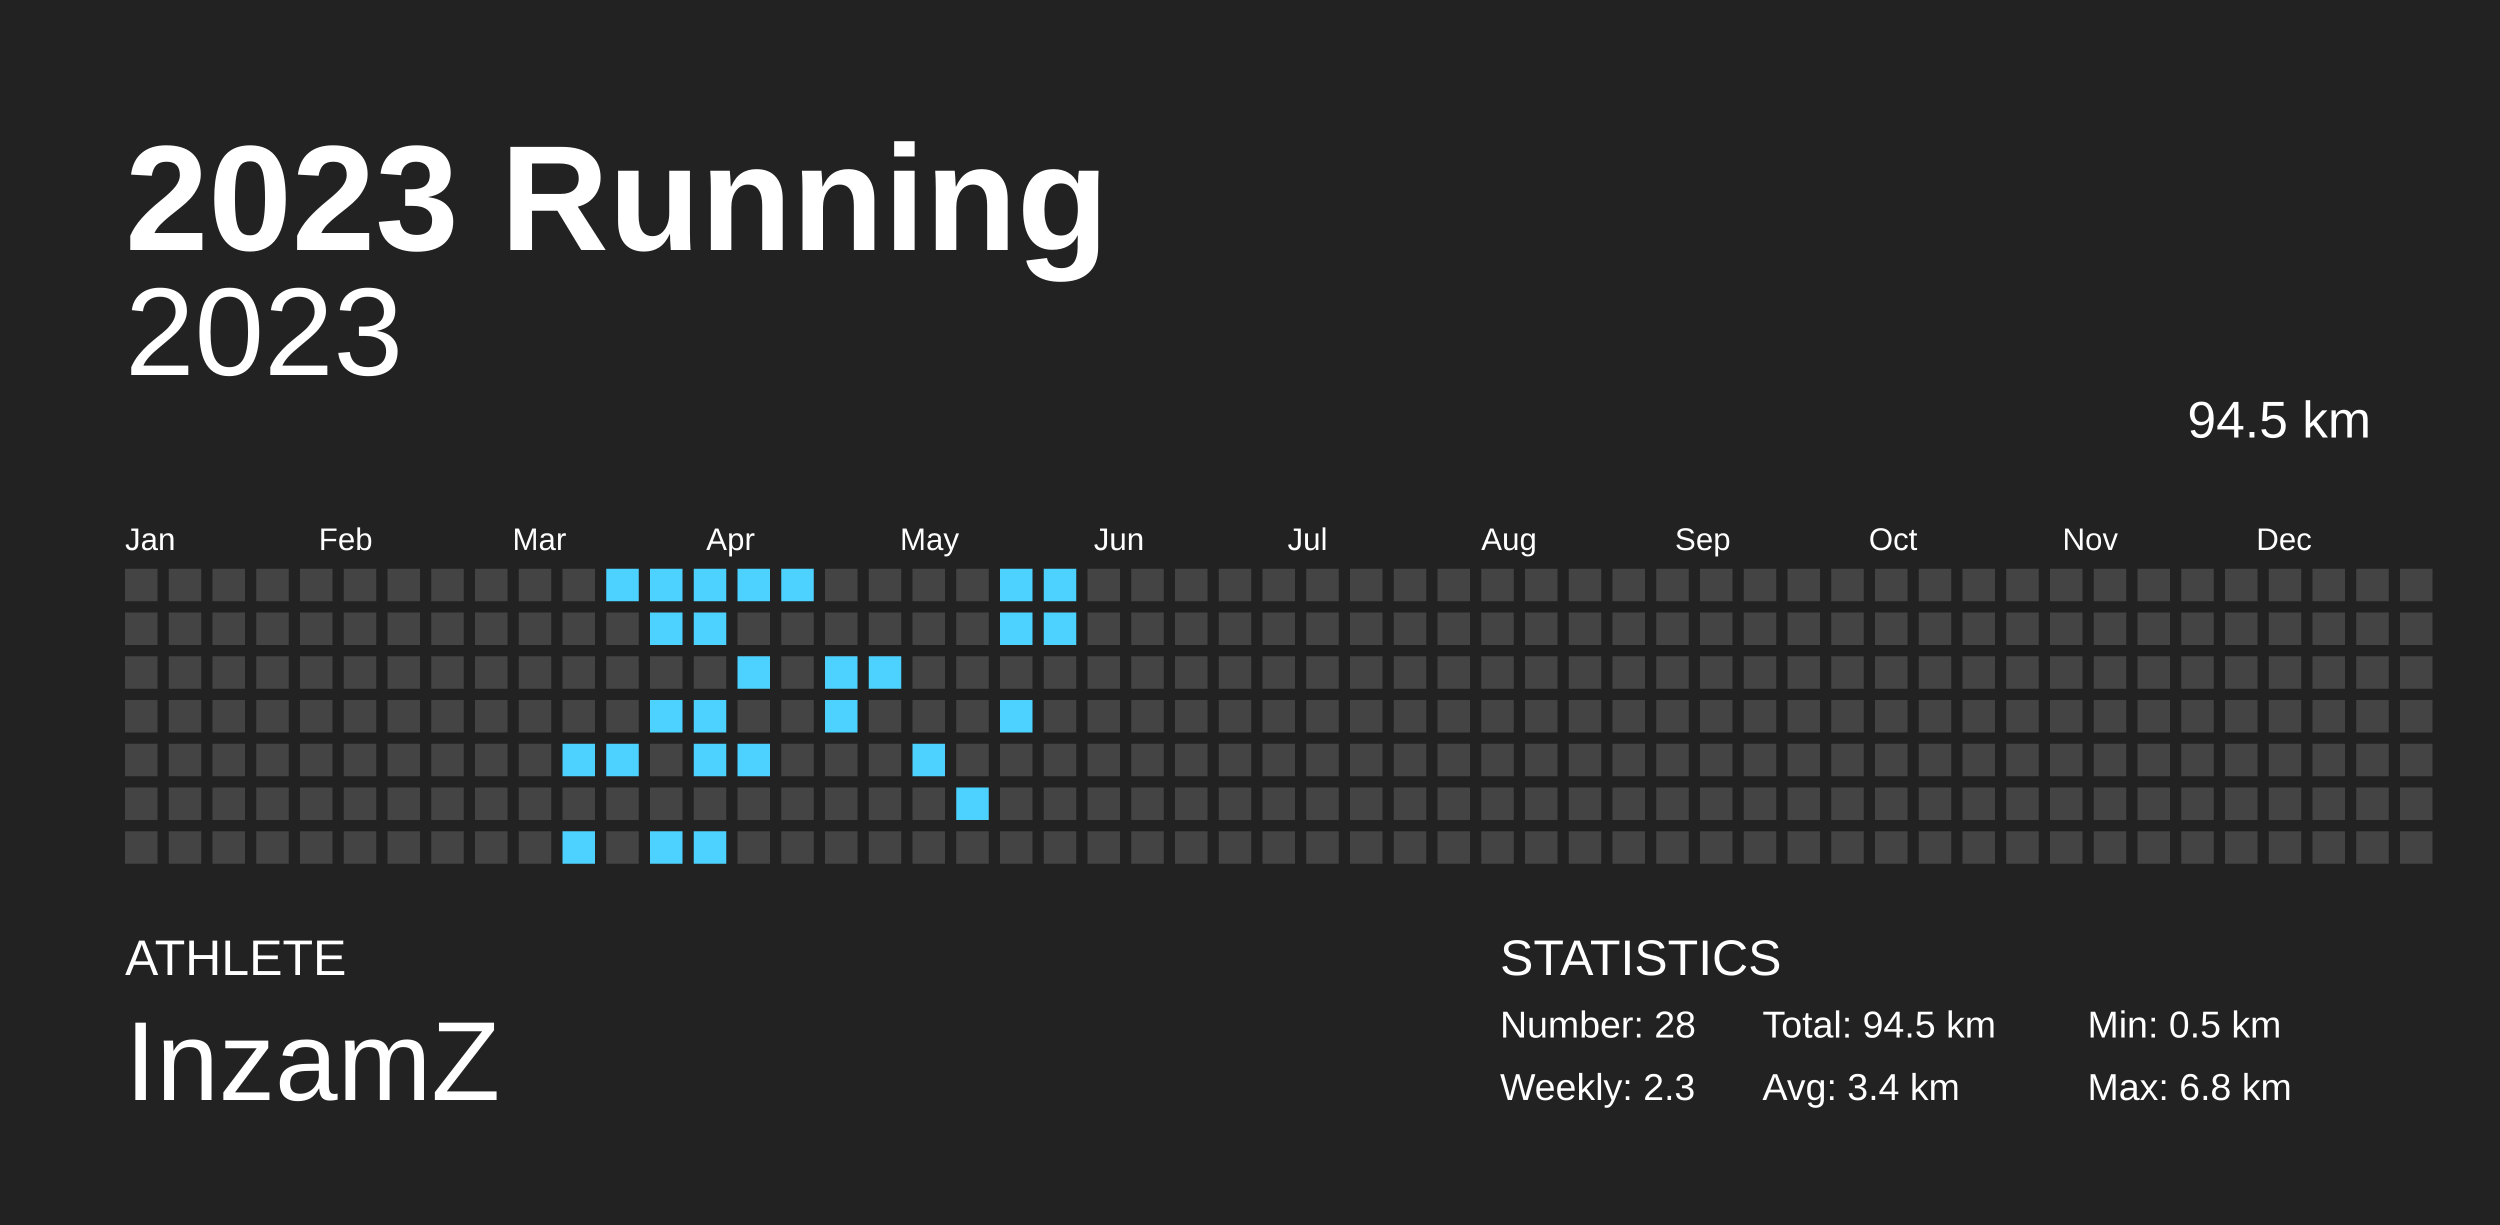
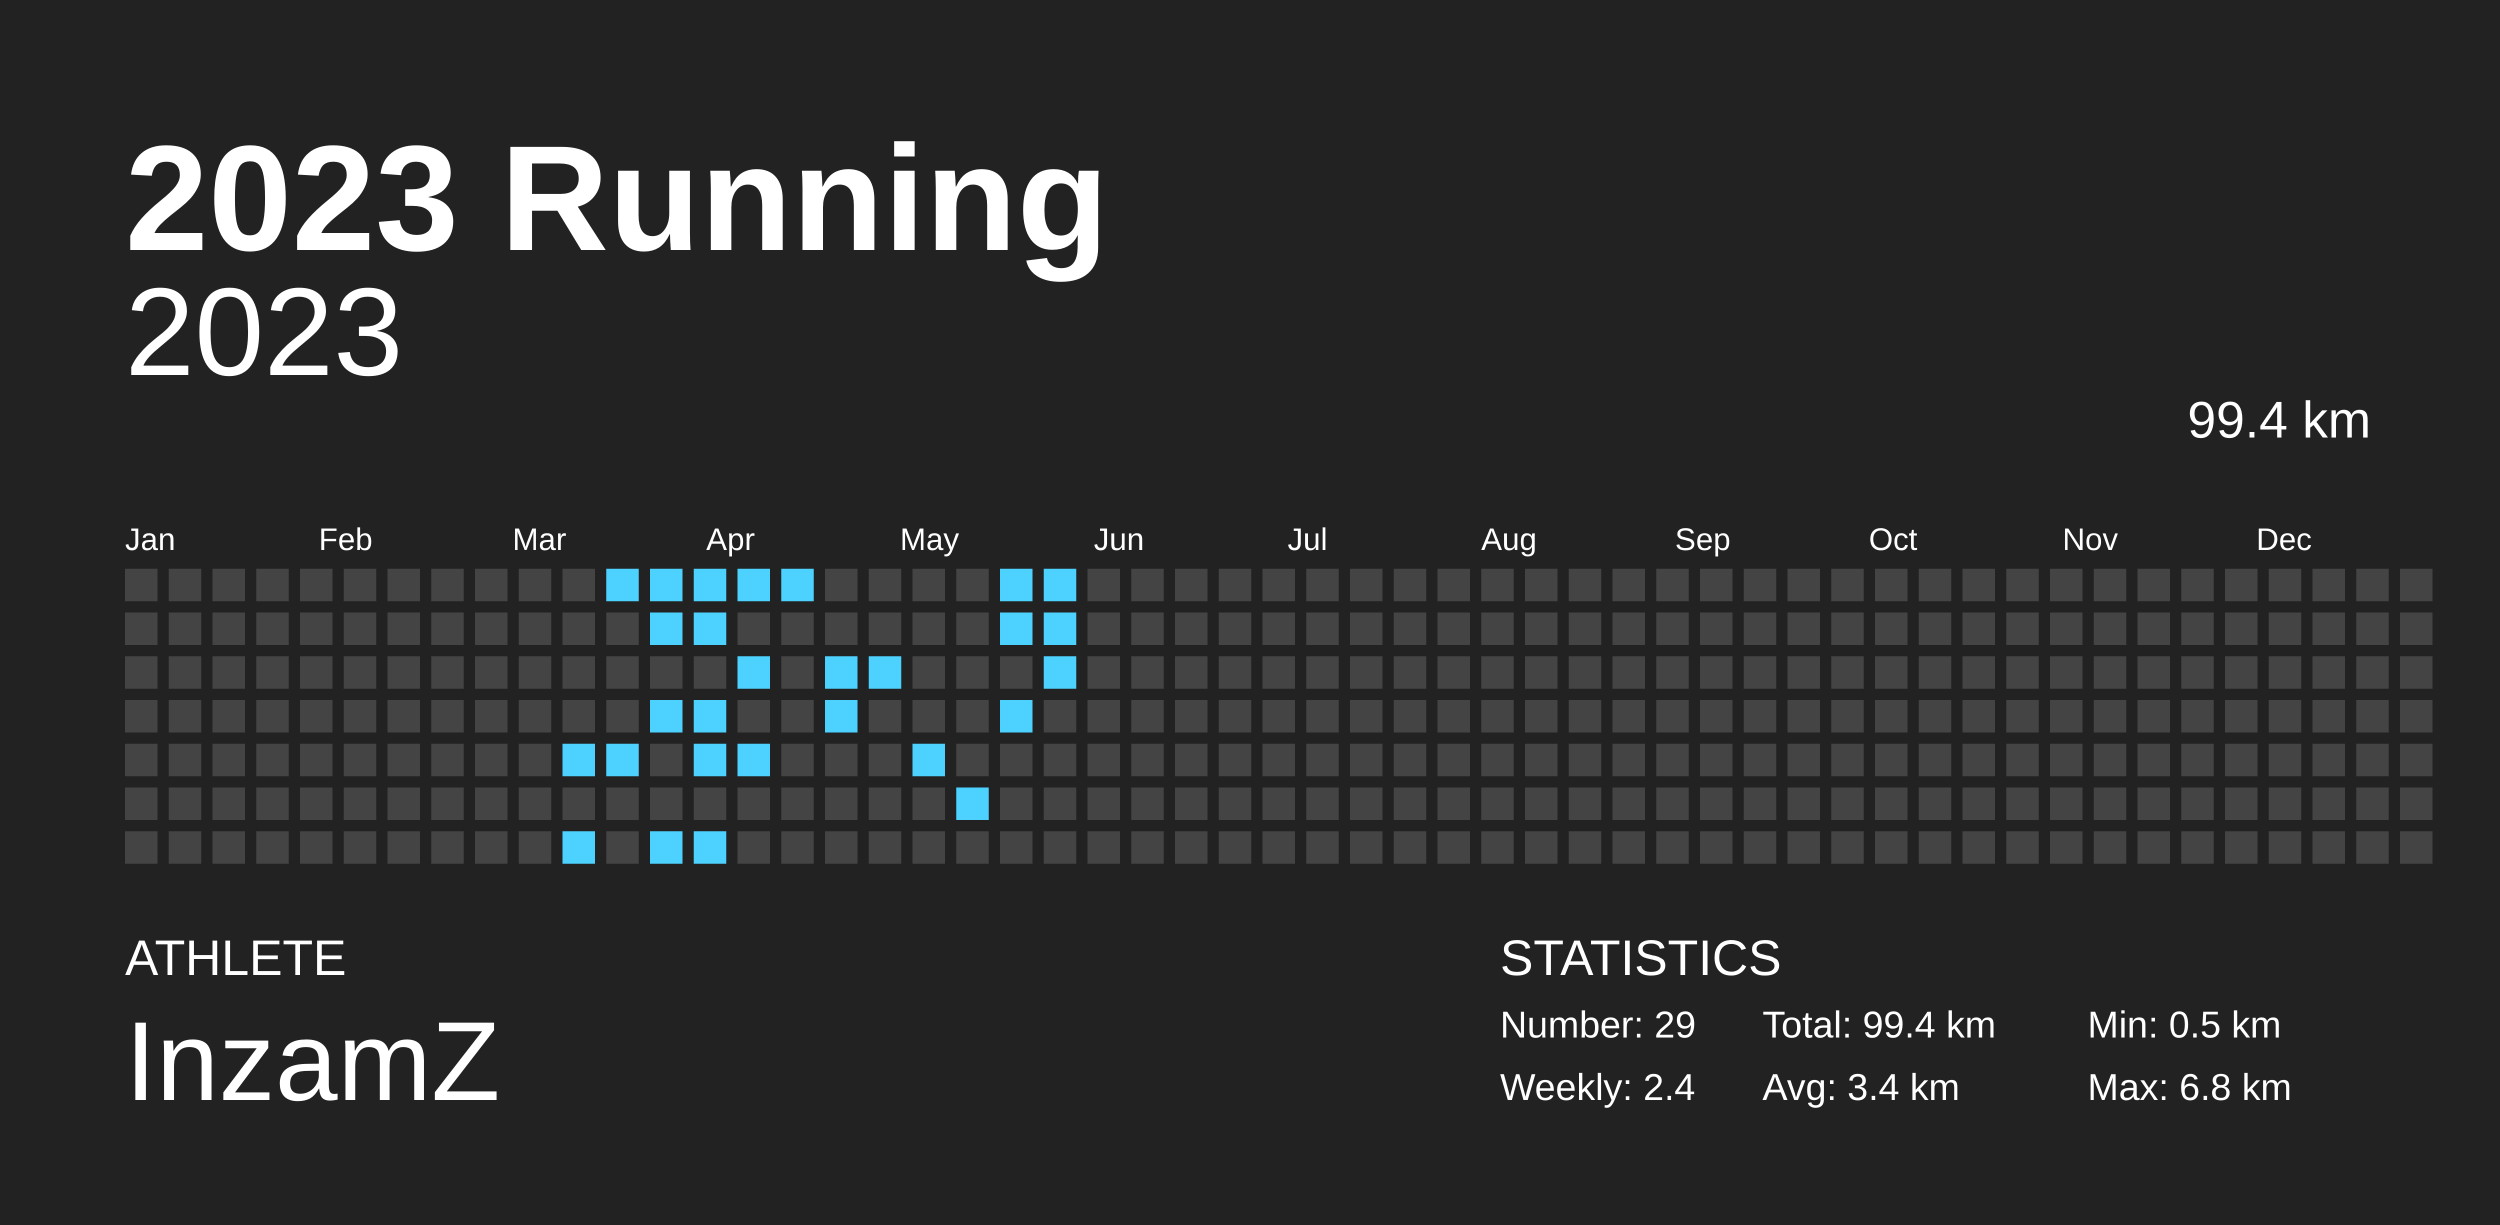
<svg xmlns="http://www.w3.org/2000/svg" baseProfile="full" height="98mm" version="1.1" viewBox="0,0,200,98" width="200mm">
  <defs />
  <rect fill="#222222" height="98" width="200" x="0" y="0" />
  <text fill="#FFFFFF" style="font-size:12px; font-family:Arial; font-weight:bold;" x="10" y="20">2023 Running</text>
  <text fill="#FFFFFF" style="font-size:4px; font-family:Arial" x="10" y="78">ATHLETE</text>
  <text fill="#FFFFFF" style="font-size:9px; font-family:Arial" x="10" y="88">InzamZ</text>
  <text fill="#FFFFFF" style="font-size:4px; font-family:Arial" x="120" y="78">STATISTICS</text>
-   <text fill="#FFFFFF" style="font-size:3px; font-family:Arial" x="120" y="83">Number: 28</text>
-   <text fill="#FFFFFF" style="font-size:3px; font-family:Arial" x="120" y="88">Weekly: 2.3</text>
-   <text fill="#FFFFFF" style="font-size:3px; font-family:Arial" x="141" y="83">Total: 94.5 km</text>
+   <text fill="#FFFFFF" style="font-size:3px; font-family:Arial" x="120" y="83">Number: 29</text>
+   <text fill="#FFFFFF" style="font-size:3px; font-family:Arial" x="120" y="88">Weekly: 2.4</text>
+   <text fill="#FFFFFF" style="font-size:3px; font-family:Arial" x="141" y="83">Total: 99.4 km</text>
  <text fill="#FFFFFF" style="font-size:3px; font-family:Arial" x="141" y="88">Avg: 3.4 km</text>
  <text fill="#FFFFFF" style="font-size:3px; font-family:Arial" x="167" y="83">Min: 0.5 km</text>
  <text fill="#FFFFFF" style="font-size:3px; font-family:Arial" x="167" y="88">Max: 6.8 km</text>
  <text alignment-baseline="hanging" fill="#FFFFFF" style="font-size:10.0px; font-family:Arial;" x="10" y="30">2023</text>
-   <text alignment-baseline="hanging" fill="#FFFFFF" style="font-size:4.125px; font-family:Arial;" x="175" y="35">94.5 km</text>
+   <text alignment-baseline="hanging" fill="#FFFFFF" style="font-size:4.125px; font-family:Arial;" x="175" y="35">99.4 km</text>
  <text fill="#FFFFFF" style="font-size:2.5px; font-family:Arial" x="10.0" y="44">Jan</text>
  <text fill="#FFFFFF" style="font-size:2.5px; font-family:Arial" x="25.5" y="44">Feb</text>
  <text fill="#FFFFFF" style="font-size:2.5px; font-family:Arial" x="41.0" y="44">Mar</text>
  <text fill="#FFFFFF" style="font-size:2.5px; font-family:Arial" x="56.5" y="44">Apr</text>
  <text fill="#FFFFFF" style="font-size:2.5px; font-family:Arial" x="72.0" y="44">May</text>
  <text fill="#FFFFFF" style="font-size:2.5px; font-family:Arial" x="87.5" y="44">Jun</text>
  <text fill="#FFFFFF" style="font-size:2.5px; font-family:Arial" x="103.0" y="44">Jul</text>
  <text fill="#FFFFFF" style="font-size:2.5px; font-family:Arial" x="118.5" y="44">Aug</text>
  <text fill="#FFFFFF" style="font-size:2.5px; font-family:Arial" x="134.0" y="44">Sep</text>
  <text fill="#FFFFFF" style="font-size:2.5px; font-family:Arial" x="149.5" y="44">Oct</text>
  <text fill="#FFFFFF" style="font-size:2.5px; font-family:Arial" x="165.0" y="44">Nov</text>
  <text fill="#FFFFFF" style="font-size:2.5px; font-family:Arial" x="180.5" y="44">Dec</text>
  <rect fill="#444444" height="2.6" width="2.6" x="10.0" y="45.5" />
  <rect fill="#444444" height="2.6" width="2.6" x="10.0" y="49.0" />
  <rect fill="#444444" height="2.6" width="2.6" x="10.0" y="52.5" />
  <rect fill="#444444" height="2.6" width="2.6" x="10.0" y="56.0" />
  <rect fill="#444444" height="2.6" width="2.6" x="10.0" y="59.5" />
  <rect fill="#444444" height="2.6" width="2.6" x="10.0" y="63.0" />
  <rect fill="#444444" height="2.6" width="2.6" x="10.0" y="66.5" />
  <rect fill="#444444" height="2.6" width="2.6" x="13.5" y="45.5" />
  <rect fill="#444444" height="2.6" width="2.6" x="13.5" y="49.0" />
  <rect fill="#444444" height="2.6" width="2.6" x="13.5" y="52.5" />
  <rect fill="#444444" height="2.6" width="2.6" x="13.5" y="56.0" />
  <rect fill="#444444" height="2.6" width="2.6" x="13.5" y="59.5" />
  <rect fill="#444444" height="2.6" width="2.6" x="13.5" y="63.0" />
  <rect fill="#444444" height="2.6" width="2.6" x="13.5" y="66.5" />
  <rect fill="#444444" height="2.6" width="2.6" x="17.0" y="45.5" />
  <rect fill="#444444" height="2.6" width="2.6" x="17.0" y="49.0" />
  <rect fill="#444444" height="2.6" width="2.6" x="17.0" y="52.5" />
  <rect fill="#444444" height="2.6" width="2.6" x="17.0" y="56.0" />
  <rect fill="#444444" height="2.6" width="2.6" x="17.0" y="59.5" />
  <rect fill="#444444" height="2.6" width="2.6" x="17.0" y="63.0" />
  <rect fill="#444444" height="2.6" width="2.6" x="17.0" y="66.5" />
  <rect fill="#444444" height="2.6" width="2.6" x="20.5" y="45.5" />
  <rect fill="#444444" height="2.6" width="2.6" x="20.5" y="49.0" />
  <rect fill="#444444" height="2.6" width="2.6" x="20.5" y="52.5" />
  <rect fill="#444444" height="2.6" width="2.6" x="20.5" y="56.0" />
  <rect fill="#444444" height="2.6" width="2.6" x="20.5" y="59.5" />
  <rect fill="#444444" height="2.6" width="2.6" x="20.5" y="63.0" />
  <rect fill="#444444" height="2.6" width="2.6" x="20.5" y="66.5" />
  <rect fill="#444444" height="2.6" width="2.6" x="24.0" y="45.5" />
  <rect fill="#444444" height="2.6" width="2.6" x="24.0" y="49.0" />
  <rect fill="#444444" height="2.6" width="2.6" x="24.0" y="52.5" />
  <rect fill="#444444" height="2.6" width="2.6" x="24.0" y="56.0" />
  <rect fill="#444444" height="2.6" width="2.6" x="24.0" y="59.5" />
  <rect fill="#444444" height="2.6" width="2.6" x="24.0" y="63.0" />
  <rect fill="#444444" height="2.6" width="2.6" x="24.0" y="66.5" />
  <rect fill="#444444" height="2.6" width="2.6" x="27.5" y="45.5" />
  <rect fill="#444444" height="2.6" width="2.6" x="27.5" y="49.0" />
  <rect fill="#444444" height="2.6" width="2.6" x="27.5" y="52.5" />
  <rect fill="#444444" height="2.6" width="2.6" x="27.5" y="56.0" />
  <rect fill="#444444" height="2.6" width="2.6" x="27.5" y="59.5" />
  <rect fill="#444444" height="2.6" width="2.6" x="27.5" y="63.0" />
  <rect fill="#444444" height="2.6" width="2.6" x="27.5" y="66.5" />
  <rect fill="#444444" height="2.6" width="2.6" x="31.0" y="45.5" />
  <rect fill="#444444" height="2.6" width="2.6" x="31.0" y="49.0" />
  <rect fill="#444444" height="2.6" width="2.6" x="31.0" y="52.5" />
  <rect fill="#444444" height="2.6" width="2.6" x="31.0" y="56.0" />
  <rect fill="#444444" height="2.6" width="2.6" x="31.0" y="59.5" />
  <rect fill="#444444" height="2.6" width="2.6" x="31.0" y="63.0" />
  <rect fill="#444444" height="2.6" width="2.6" x="31.0" y="66.5" />
  <rect fill="#444444" height="2.6" width="2.6" x="34.5" y="45.5" />
  <rect fill="#444444" height="2.6" width="2.6" x="34.5" y="49.0" />
  <rect fill="#444444" height="2.6" width="2.6" x="34.5" y="52.5" />
  <rect fill="#444444" height="2.6" width="2.6" x="34.5" y="56.0" />
  <rect fill="#444444" height="2.6" width="2.6" x="34.5" y="59.5" />
  <rect fill="#444444" height="2.6" width="2.6" x="34.5" y="63.0" />
  <rect fill="#444444" height="2.6" width="2.6" x="34.5" y="66.5" />
  <rect fill="#444444" height="2.6" width="2.6" x="38.0" y="45.5" />
  <rect fill="#444444" height="2.6" width="2.6" x="38.0" y="49.0" />
  <rect fill="#444444" height="2.6" width="2.6" x="38.0" y="52.5" />
  <rect fill="#444444" height="2.6" width="2.6" x="38.0" y="56.0" />
  <rect fill="#444444" height="2.6" width="2.6" x="38.0" y="59.5" />
  <rect fill="#444444" height="2.6" width="2.6" x="38.0" y="63.0" />
  <rect fill="#444444" height="2.6" width="2.6" x="38.0" y="66.5" />
  <rect fill="#444444" height="2.6" width="2.6" x="41.5" y="45.5" />
  <rect fill="#444444" height="2.6" width="2.6" x="41.5" y="49.0" />
  <rect fill="#444444" height="2.6" width="2.6" x="41.5" y="52.5" />
  <rect fill="#444444" height="2.6" width="2.6" x="41.5" y="56.0" />
  <rect fill="#444444" height="2.6" width="2.6" x="41.5" y="59.5" />
  <rect fill="#444444" height="2.6" width="2.6" x="41.5" y="63.0" />
  <rect fill="#444444" height="2.6" width="2.6" x="41.5" y="66.5" />
  <rect fill="#444444" height="2.6" width="2.6" x="45.0" y="45.5" />
  <rect fill="#444444" height="2.6" width="2.6" x="45.0" y="49.0" />
  <rect fill="#444444" height="2.6" width="2.6" x="45.0" y="52.5" />
  <rect fill="#444444" height="2.6" width="2.6" x="45.0" y="56.0" />
  <rect fill="#4dd2ff" height="2.6" width="2.6" x="45.0" y="59.5" />
  <rect fill="#444444" height="2.6" width="2.6" x="45.0" y="63.0" />
  <rect fill="#4dd2ff" height="2.6" width="2.6" x="45.0" y="66.5" />
  <rect fill="#4dd2ff" height="2.6" width="2.6" x="48.5" y="45.5" />
  <rect fill="#444444" height="2.6" width="2.6" x="48.5" y="49.0" />
  <rect fill="#444444" height="2.6" width="2.6" x="48.5" y="52.5" />
  <rect fill="#444444" height="2.6" width="2.6" x="48.5" y="56.0" />
  <rect fill="#4dd2ff" height="2.6" width="2.6" x="48.5" y="59.5" />
  <rect fill="#444444" height="2.6" width="2.6" x="48.5" y="63.0" />
  <rect fill="#444444" height="2.6" width="2.6" x="48.5" y="66.5" />
  <rect fill="#4dd2ff" height="2.6" width="2.6" x="52.0" y="45.5" />
  <rect fill="#4dd2ff" height="2.6" width="2.6" x="52.0" y="49.0" />
  <rect fill="#444444" height="2.6" width="2.6" x="52.0" y="52.5" />
  <rect fill="#4dd2ff" height="2.6" width="2.6" x="52.0" y="56.0" />
  <rect fill="#444444" height="2.6" width="2.6" x="52.0" y="59.5" />
  <rect fill="#444444" height="2.6" width="2.6" x="52.0" y="63.0" />
  <rect fill="#4dd2ff" height="2.6" width="2.6" x="52.0" y="66.5" />
  <rect fill="#4dd2ff" height="2.6" width="2.6" x="55.5" y="45.5" />
  <rect fill="#4dd2ff" height="2.6" width="2.6" x="55.5" y="49.0" />
  <rect fill="#444444" height="2.6" width="2.6" x="55.5" y="52.5" />
  <rect fill="#4dd2ff" height="2.6" width="2.6" x="55.5" y="56.0" />
  <rect fill="#4dd2ff" height="2.6" width="2.6" x="55.5" y="59.5" />
  <rect fill="#444444" height="2.6" width="2.6" x="55.5" y="63.0" />
  <rect fill="#4dd2ff" height="2.6" width="2.6" x="55.5" y="66.5" />
  <rect fill="#4dd2ff" height="2.6" width="2.6" x="59.0" y="45.5" />
  <rect fill="#444444" height="2.6" width="2.6" x="59.0" y="49.0" />
  <rect fill="#4dd2ff" height="2.6" width="2.6" x="59.0" y="52.5" />
  <rect fill="#444444" height="2.6" width="2.6" x="59.0" y="56.0" />
  <rect fill="#4dd2ff" height="2.6" width="2.6" x="59.0" y="59.5" />
  <rect fill="#444444" height="2.6" width="2.6" x="59.0" y="63.0" />
  <rect fill="#444444" height="2.6" width="2.6" x="59.0" y="66.5" />
  <rect fill="#4dd2ff" height="2.6" width="2.6" x="62.5" y="45.5" />
  <rect fill="#444444" height="2.6" width="2.6" x="62.5" y="49.0" />
  <rect fill="#444444" height="2.6" width="2.6" x="62.5" y="52.5" />
  <rect fill="#444444" height="2.6" width="2.6" x="62.5" y="56.0" />
  <rect fill="#444444" height="2.6" width="2.6" x="62.5" y="59.5" />
  <rect fill="#444444" height="2.6" width="2.6" x="62.5" y="63.0" />
  <rect fill="#444444" height="2.6" width="2.6" x="62.5" y="66.5" />
  <rect fill="#444444" height="2.6" width="2.6" x="66.0" y="45.5" />
  <rect fill="#444444" height="2.6" width="2.6" x="66.0" y="49.0" />
  <rect fill="#4dd2ff" height="2.6" width="2.6" x="66.0" y="52.5" />
  <rect fill="#4dd2ff" height="2.6" width="2.6" x="66.0" y="56.0" />
  <rect fill="#444444" height="2.6" width="2.6" x="66.0" y="59.5" />
  <rect fill="#444444" height="2.6" width="2.6" x="66.0" y="63.0" />
  <rect fill="#444444" height="2.6" width="2.6" x="66.0" y="66.5" />
  <rect fill="#444444" height="2.6" width="2.6" x="69.5" y="45.5" />
  <rect fill="#444444" height="2.6" width="2.6" x="69.5" y="49.0" />
  <rect fill="#4dd2ff" height="2.6" width="2.6" x="69.5" y="52.5" />
  <rect fill="#444444" height="2.6" width="2.6" x="69.5" y="56.0" />
  <rect fill="#444444" height="2.6" width="2.6" x="69.5" y="59.5" />
  <rect fill="#444444" height="2.6" width="2.6" x="69.5" y="63.0" />
  <rect fill="#444444" height="2.6" width="2.6" x="69.5" y="66.5" />
  <rect fill="#444444" height="2.6" width="2.6" x="73.0" y="45.5" />
  <rect fill="#444444" height="2.6" width="2.6" x="73.0" y="49.0" />
  <rect fill="#444444" height="2.6" width="2.6" x="73.0" y="52.5" />
  <rect fill="#444444" height="2.6" width="2.6" x="73.0" y="56.0" />
  <rect fill="#4dd2ff" height="2.6" width="2.6" x="73.0" y="59.5" />
  <rect fill="#444444" height="2.6" width="2.6" x="73.0" y="63.0" />
  <rect fill="#444444" height="2.6" width="2.6" x="73.0" y="66.5" />
  <rect fill="#444444" height="2.6" width="2.6" x="76.5" y="45.5" />
  <rect fill="#444444" height="2.6" width="2.6" x="76.5" y="49.0" />
  <rect fill="#444444" height="2.6" width="2.6" x="76.5" y="52.5" />
  <rect fill="#444444" height="2.6" width="2.6" x="76.5" y="56.0" />
  <rect fill="#444444" height="2.6" width="2.6" x="76.5" y="59.5" />
  <rect fill="#4dd2ff" height="2.6" width="2.6" x="76.5" y="63.0" />
  <rect fill="#444444" height="2.6" width="2.6" x="76.5" y="66.5" />
  <rect fill="#4dd2ff" height="2.6" width="2.6" x="80.0" y="45.5" />
  <rect fill="#4dd2ff" height="2.6" width="2.6" x="80.0" y="49.0" />
  <rect fill="#444444" height="2.6" width="2.6" x="80.0" y="52.5" />
  <rect fill="#4dd2ff" height="2.6" width="2.6" x="80.0" y="56.0" />
  <rect fill="#444444" height="2.6" width="2.6" x="80.0" y="59.5" />
  <rect fill="#444444" height="2.6" width="2.6" x="80.0" y="63.0" />
  <rect fill="#444444" height="2.6" width="2.6" x="80.0" y="66.5" />
  <rect fill="#4dd2ff" height="2.6" width="2.6" x="83.5" y="45.5" />
  <rect fill="#4dd2ff" height="2.6" width="2.6" x="83.5" y="49.0" />
-   <rect fill="#444444" height="2.6" width="2.6" x="83.5" y="52.5" />
+   <rect fill="#4dd2ff" height="2.6" width="2.6" x="83.5" y="52.5" />
  <rect fill="#444444" height="2.6" width="2.6" x="83.5" y="56.0" />
  <rect fill="#444444" height="2.6" width="2.6" x="83.5" y="59.5" />
  <rect fill="#444444" height="2.6" width="2.6" x="83.5" y="63.0" />
  <rect fill="#444444" height="2.6" width="2.6" x="83.5" y="66.5" />
  <rect fill="#444444" height="2.6" width="2.6" x="87.0" y="45.5" />
  <rect fill="#444444" height="2.6" width="2.6" x="87.0" y="49.0" />
  <rect fill="#444444" height="2.6" width="2.6" x="87.0" y="52.5" />
  <rect fill="#444444" height="2.6" width="2.6" x="87.0" y="56.0" />
  <rect fill="#444444" height="2.6" width="2.6" x="87.0" y="59.5" />
  <rect fill="#444444" height="2.6" width="2.6" x="87.0" y="63.0" />
  <rect fill="#444444" height="2.6" width="2.6" x="87.0" y="66.5" />
  <rect fill="#444444" height="2.6" width="2.6" x="90.5" y="45.5" />
  <rect fill="#444444" height="2.6" width="2.6" x="90.5" y="49.0" />
  <rect fill="#444444" height="2.6" width="2.6" x="90.5" y="52.5" />
  <rect fill="#444444" height="2.6" width="2.6" x="90.5" y="56.0" />
  <rect fill="#444444" height="2.6" width="2.6" x="90.5" y="59.5" />
  <rect fill="#444444" height="2.6" width="2.6" x="90.5" y="63.0" />
  <rect fill="#444444" height="2.6" width="2.6" x="90.5" y="66.5" />
  <rect fill="#444444" height="2.6" width="2.6" x="94.0" y="45.5" />
  <rect fill="#444444" height="2.6" width="2.6" x="94.0" y="49.0" />
  <rect fill="#444444" height="2.6" width="2.6" x="94.0" y="52.5" />
  <rect fill="#444444" height="2.6" width="2.6" x="94.0" y="56.0" />
  <rect fill="#444444" height="2.6" width="2.6" x="94.0" y="59.5" />
  <rect fill="#444444" height="2.6" width="2.6" x="94.0" y="63.0" />
  <rect fill="#444444" height="2.6" width="2.6" x="94.0" y="66.5" />
  <rect fill="#444444" height="2.6" width="2.6" x="97.5" y="45.5" />
  <rect fill="#444444" height="2.6" width="2.6" x="97.5" y="49.0" />
  <rect fill="#444444" height="2.6" width="2.6" x="97.5" y="52.5" />
  <rect fill="#444444" height="2.6" width="2.6" x="97.5" y="56.0" />
  <rect fill="#444444" height="2.6" width="2.6" x="97.5" y="59.5" />
  <rect fill="#444444" height="2.6" width="2.6" x="97.5" y="63.0" />
  <rect fill="#444444" height="2.6" width="2.6" x="97.5" y="66.5" />
  <rect fill="#444444" height="2.6" width="2.6" x="101.0" y="45.5" />
  <rect fill="#444444" height="2.6" width="2.6" x="101.0" y="49.0" />
  <rect fill="#444444" height="2.6" width="2.6" x="101.0" y="52.5" />
  <rect fill="#444444" height="2.6" width="2.6" x="101.0" y="56.0" />
  <rect fill="#444444" height="2.6" width="2.6" x="101.0" y="59.5" />
  <rect fill="#444444" height="2.6" width="2.6" x="101.0" y="63.0" />
  <rect fill="#444444" height="2.6" width="2.6" x="101.0" y="66.5" />
  <rect fill="#444444" height="2.6" width="2.6" x="104.5" y="45.5" />
  <rect fill="#444444" height="2.6" width="2.6" x="104.5" y="49.0" />
  <rect fill="#444444" height="2.6" width="2.6" x="104.5" y="52.5" />
  <rect fill="#444444" height="2.6" width="2.6" x="104.5" y="56.0" />
  <rect fill="#444444" height="2.6" width="2.6" x="104.5" y="59.5" />
  <rect fill="#444444" height="2.6" width="2.6" x="104.5" y="63.0" />
  <rect fill="#444444" height="2.6" width="2.6" x="104.5" y="66.5" />
  <rect fill="#444444" height="2.6" width="2.6" x="108.0" y="45.5" />
  <rect fill="#444444" height="2.6" width="2.6" x="108.0" y="49.0" />
  <rect fill="#444444" height="2.6" width="2.6" x="108.0" y="52.5" />
  <rect fill="#444444" height="2.6" width="2.6" x="108.0" y="56.0" />
  <rect fill="#444444" height="2.6" width="2.6" x="108.0" y="59.5" />
  <rect fill="#444444" height="2.6" width="2.6" x="108.0" y="63.0" />
  <rect fill="#444444" height="2.6" width="2.6" x="108.0" y="66.5" />
  <rect fill="#444444" height="2.6" width="2.6" x="111.5" y="45.5" />
  <rect fill="#444444" height="2.6" width="2.6" x="111.5" y="49.0" />
  <rect fill="#444444" height="2.6" width="2.6" x="111.5" y="52.5" />
  <rect fill="#444444" height="2.6" width="2.6" x="111.5" y="56.0" />
  <rect fill="#444444" height="2.6" width="2.6" x="111.5" y="59.5" />
  <rect fill="#444444" height="2.6" width="2.6" x="111.5" y="63.0" />
  <rect fill="#444444" height="2.6" width="2.6" x="111.5" y="66.5" />
  <rect fill="#444444" height="2.6" width="2.6" x="115.0" y="45.5" />
  <rect fill="#444444" height="2.6" width="2.6" x="115.0" y="49.0" />
  <rect fill="#444444" height="2.6" width="2.6" x="115.0" y="52.5" />
  <rect fill="#444444" height="2.6" width="2.6" x="115.0" y="56.0" />
  <rect fill="#444444" height="2.6" width="2.6" x="115.0" y="59.5" />
  <rect fill="#444444" height="2.6" width="2.6" x="115.0" y="63.0" />
  <rect fill="#444444" height="2.6" width="2.6" x="115.0" y="66.5" />
  <rect fill="#444444" height="2.6" width="2.6" x="118.5" y="45.5" />
  <rect fill="#444444" height="2.6" width="2.6" x="118.5" y="49.0" />
  <rect fill="#444444" height="2.6" width="2.6" x="118.5" y="52.5" />
  <rect fill="#444444" height="2.6" width="2.6" x="118.5" y="56.0" />
  <rect fill="#444444" height="2.6" width="2.6" x="118.5" y="59.5" />
  <rect fill="#444444" height="2.6" width="2.6" x="118.5" y="63.0" />
  <rect fill="#444444" height="2.6" width="2.6" x="118.5" y="66.5" />
  <rect fill="#444444" height="2.6" width="2.6" x="122.0" y="45.5" />
  <rect fill="#444444" height="2.6" width="2.6" x="122.0" y="49.0" />
  <rect fill="#444444" height="2.6" width="2.6" x="122.0" y="52.5" />
  <rect fill="#444444" height="2.6" width="2.6" x="122.0" y="56.0" />
  <rect fill="#444444" height="2.6" width="2.6" x="122.0" y="59.5" />
  <rect fill="#444444" height="2.6" width="2.6" x="122.0" y="63.0" />
  <rect fill="#444444" height="2.6" width="2.6" x="122.0" y="66.5" />
  <rect fill="#444444" height="2.6" width="2.6" x="125.5" y="45.5" />
  <rect fill="#444444" height="2.6" width="2.6" x="125.5" y="49.0" />
  <rect fill="#444444" height="2.6" width="2.6" x="125.5" y="52.5" />
  <rect fill="#444444" height="2.6" width="2.6" x="125.5" y="56.0" />
  <rect fill="#444444" height="2.6" width="2.6" x="125.5" y="59.5" />
  <rect fill="#444444" height="2.6" width="2.6" x="125.5" y="63.0" />
  <rect fill="#444444" height="2.6" width="2.6" x="125.5" y="66.5" />
  <rect fill="#444444" height="2.6" width="2.6" x="129.0" y="45.5" />
  <rect fill="#444444" height="2.6" width="2.6" x="129.0" y="49.0" />
  <rect fill="#444444" height="2.6" width="2.6" x="129.0" y="52.5" />
  <rect fill="#444444" height="2.6" width="2.6" x="129.0" y="56.0" />
  <rect fill="#444444" height="2.6" width="2.6" x="129.0" y="59.5" />
  <rect fill="#444444" height="2.6" width="2.6" x="129.0" y="63.0" />
  <rect fill="#444444" height="2.6" width="2.6" x="129.0" y="66.5" />
  <rect fill="#444444" height="2.6" width="2.6" x="132.5" y="45.5" />
  <rect fill="#444444" height="2.6" width="2.6" x="132.5" y="49.0" />
  <rect fill="#444444" height="2.6" width="2.6" x="132.5" y="52.5" />
  <rect fill="#444444" height="2.6" width="2.6" x="132.5" y="56.0" />
  <rect fill="#444444" height="2.6" width="2.6" x="132.5" y="59.5" />
  <rect fill="#444444" height="2.6" width="2.6" x="132.5" y="63.0" />
  <rect fill="#444444" height="2.6" width="2.6" x="132.5" y="66.5" />
  <rect fill="#444444" height="2.6" width="2.6" x="136.0" y="45.5" />
  <rect fill="#444444" height="2.6" width="2.6" x="136.0" y="49.0" />
  <rect fill="#444444" height="2.6" width="2.6" x="136.0" y="52.5" />
  <rect fill="#444444" height="2.6" width="2.6" x="136.0" y="56.0" />
  <rect fill="#444444" height="2.6" width="2.6" x="136.0" y="59.5" />
  <rect fill="#444444" height="2.6" width="2.6" x="136.0" y="63.0" />
  <rect fill="#444444" height="2.6" width="2.6" x="136.0" y="66.5" />
  <rect fill="#444444" height="2.6" width="2.6" x="139.5" y="45.5" />
  <rect fill="#444444" height="2.6" width="2.6" x="139.5" y="49.0" />
  <rect fill="#444444" height="2.6" width="2.6" x="139.5" y="52.5" />
  <rect fill="#444444" height="2.6" width="2.6" x="139.5" y="56.0" />
  <rect fill="#444444" height="2.6" width="2.6" x="139.5" y="59.5" />
  <rect fill="#444444" height="2.6" width="2.6" x="139.5" y="63.0" />
  <rect fill="#444444" height="2.6" width="2.6" x="139.5" y="66.5" />
  <rect fill="#444444" height="2.6" width="2.6" x="143.0" y="45.5" />
  <rect fill="#444444" height="2.6" width="2.6" x="143.0" y="49.0" />
  <rect fill="#444444" height="2.6" width="2.6" x="143.0" y="52.5" />
  <rect fill="#444444" height="2.6" width="2.6" x="143.0" y="56.0" />
  <rect fill="#444444" height="2.6" width="2.6" x="143.0" y="59.5" />
  <rect fill="#444444" height="2.6" width="2.6" x="143.0" y="63.0" />
  <rect fill="#444444" height="2.6" width="2.6" x="143.0" y="66.5" />
  <rect fill="#444444" height="2.6" width="2.6" x="146.5" y="45.5" />
  <rect fill="#444444" height="2.6" width="2.6" x="146.5" y="49.0" />
  <rect fill="#444444" height="2.6" width="2.6" x="146.5" y="52.5" />
  <rect fill="#444444" height="2.6" width="2.6" x="146.5" y="56.0" />
  <rect fill="#444444" height="2.6" width="2.6" x="146.5" y="59.5" />
  <rect fill="#444444" height="2.6" width="2.6" x="146.5" y="63.0" />
  <rect fill="#444444" height="2.6" width="2.6" x="146.5" y="66.5" />
  <rect fill="#444444" height="2.6" width="2.6" x="150.0" y="45.5" />
  <rect fill="#444444" height="2.6" width="2.6" x="150.0" y="49.0" />
  <rect fill="#444444" height="2.6" width="2.6" x="150.0" y="52.5" />
  <rect fill="#444444" height="2.6" width="2.6" x="150.0" y="56.0" />
  <rect fill="#444444" height="2.6" width="2.6" x="150.0" y="59.5" />
  <rect fill="#444444" height="2.6" width="2.6" x="150.0" y="63.0" />
  <rect fill="#444444" height="2.6" width="2.6" x="150.0" y="66.5" />
  <rect fill="#444444" height="2.6" width="2.6" x="153.5" y="45.5" />
  <rect fill="#444444" height="2.6" width="2.6" x="153.5" y="49.0" />
  <rect fill="#444444" height="2.6" width="2.6" x="153.5" y="52.5" />
  <rect fill="#444444" height="2.6" width="2.6" x="153.5" y="56.0" />
  <rect fill="#444444" height="2.6" width="2.6" x="153.5" y="59.5" />
  <rect fill="#444444" height="2.6" width="2.6" x="153.5" y="63.0" />
  <rect fill="#444444" height="2.6" width="2.6" x="153.5" y="66.5" />
  <rect fill="#444444" height="2.6" width="2.6" x="157.0" y="45.5" />
  <rect fill="#444444" height="2.6" width="2.6" x="157.0" y="49.0" />
  <rect fill="#444444" height="2.6" width="2.6" x="157.0" y="52.5" />
  <rect fill="#444444" height="2.6" width="2.6" x="157.0" y="56.0" />
  <rect fill="#444444" height="2.6" width="2.6" x="157.0" y="59.5" />
  <rect fill="#444444" height="2.6" width="2.6" x="157.0" y="63.0" />
  <rect fill="#444444" height="2.6" width="2.6" x="157.0" y="66.5" />
  <rect fill="#444444" height="2.6" width="2.6" x="160.5" y="45.5" />
  <rect fill="#444444" height="2.6" width="2.6" x="160.5" y="49.0" />
  <rect fill="#444444" height="2.6" width="2.6" x="160.5" y="52.5" />
  <rect fill="#444444" height="2.6" width="2.6" x="160.5" y="56.0" />
  <rect fill="#444444" height="2.6" width="2.6" x="160.5" y="59.5" />
  <rect fill="#444444" height="2.6" width="2.6" x="160.5" y="63.0" />
  <rect fill="#444444" height="2.6" width="2.6" x="160.5" y="66.5" />
  <rect fill="#444444" height="2.6" width="2.6" x="164.0" y="45.5" />
  <rect fill="#444444" height="2.6" width="2.6" x="164.0" y="49.0" />
  <rect fill="#444444" height="2.6" width="2.6" x="164.0" y="52.5" />
  <rect fill="#444444" height="2.6" width="2.6" x="164.0" y="56.0" />
  <rect fill="#444444" height="2.6" width="2.6" x="164.0" y="59.5" />
  <rect fill="#444444" height="2.6" width="2.6" x="164.0" y="63.0" />
  <rect fill="#444444" height="2.6" width="2.6" x="164.0" y="66.5" />
  <rect fill="#444444" height="2.6" width="2.6" x="167.5" y="45.5" />
  <rect fill="#444444" height="2.6" width="2.6" x="167.5" y="49.0" />
  <rect fill="#444444" height="2.6" width="2.6" x="167.5" y="52.5" />
  <rect fill="#444444" height="2.6" width="2.6" x="167.5" y="56.0" />
  <rect fill="#444444" height="2.6" width="2.6" x="167.5" y="59.5" />
  <rect fill="#444444" height="2.6" width="2.6" x="167.5" y="63.0" />
  <rect fill="#444444" height="2.6" width="2.6" x="167.5" y="66.5" />
  <rect fill="#444444" height="2.6" width="2.6" x="171.0" y="45.5" />
  <rect fill="#444444" height="2.6" width="2.6" x="171.0" y="49.0" />
  <rect fill="#444444" height="2.6" width="2.6" x="171.0" y="52.5" />
  <rect fill="#444444" height="2.6" width="2.6" x="171.0" y="56.0" />
  <rect fill="#444444" height="2.6" width="2.6" x="171.0" y="59.5" />
  <rect fill="#444444" height="2.6" width="2.6" x="171.0" y="63.0" />
  <rect fill="#444444" height="2.6" width="2.6" x="171.0" y="66.5" />
  <rect fill="#444444" height="2.6" width="2.6" x="174.5" y="45.5" />
  <rect fill="#444444" height="2.6" width="2.6" x="174.5" y="49.0" />
  <rect fill="#444444" height="2.6" width="2.6" x="174.5" y="52.5" />
  <rect fill="#444444" height="2.6" width="2.6" x="174.5" y="56.0" />
  <rect fill="#444444" height="2.6" width="2.6" x="174.5" y="59.5" />
  <rect fill="#444444" height="2.6" width="2.6" x="174.5" y="63.0" />
  <rect fill="#444444" height="2.6" width="2.6" x="174.5" y="66.5" />
  <rect fill="#444444" height="2.6" width="2.6" x="178.0" y="45.5" />
  <rect fill="#444444" height="2.6" width="2.6" x="178.0" y="49.0" />
  <rect fill="#444444" height="2.6" width="2.6" x="178.0" y="52.5" />
  <rect fill="#444444" height="2.6" width="2.6" x="178.0" y="56.0" />
  <rect fill="#444444" height="2.6" width="2.6" x="178.0" y="59.5" />
  <rect fill="#444444" height="2.6" width="2.6" x="178.0" y="63.0" />
  <rect fill="#444444" height="2.6" width="2.6" x="178.0" y="66.5" />
  <rect fill="#444444" height="2.6" width="2.6" x="181.5" y="45.5" />
  <rect fill="#444444" height="2.6" width="2.6" x="181.5" y="49.0" />
  <rect fill="#444444" height="2.6" width="2.6" x="181.5" y="52.5" />
  <rect fill="#444444" height="2.6" width="2.6" x="181.5" y="56.0" />
  <rect fill="#444444" height="2.6" width="2.6" x="181.5" y="59.5" />
  <rect fill="#444444" height="2.6" width="2.6" x="181.5" y="63.0" />
  <rect fill="#444444" height="2.6" width="2.6" x="181.5" y="66.5" />
  <rect fill="#444444" height="2.6" width="2.6" x="185.0" y="45.5" />
  <rect fill="#444444" height="2.6" width="2.6" x="185.0" y="49.0" />
  <rect fill="#444444" height="2.6" width="2.6" x="185.0" y="52.5" />
  <rect fill="#444444" height="2.6" width="2.6" x="185.0" y="56.0" />
  <rect fill="#444444" height="2.6" width="2.6" x="185.0" y="59.5" />
  <rect fill="#444444" height="2.6" width="2.6" x="185.0" y="63.0" />
  <rect fill="#444444" height="2.6" width="2.6" x="185.0" y="66.5" />
  <rect fill="#444444" height="2.6" width="2.6" x="188.5" y="45.5" />
  <rect fill="#444444" height="2.6" width="2.6" x="188.5" y="49.0" />
  <rect fill="#444444" height="2.6" width="2.6" x="188.5" y="52.5" />
  <rect fill="#444444" height="2.6" width="2.6" x="188.5" y="56.0" />
  <rect fill="#444444" height="2.6" width="2.6" x="188.5" y="59.5" />
  <rect fill="#444444" height="2.6" width="2.6" x="188.5" y="63.0" />
  <rect fill="#444444" height="2.6" width="2.6" x="188.5" y="66.5" />
  <rect fill="#444444" height="2.6" width="2.6" x="192.0" y="45.5" />
  <rect fill="#444444" height="2.6" width="2.6" x="192.0" y="49.0" />
  <rect fill="#444444" height="2.6" width="2.6" x="192.0" y="52.5" />
  <rect fill="#444444" height="2.6" width="2.6" x="192.0" y="56.0" />
  <rect fill="#444444" height="2.6" width="2.6" x="192.0" y="59.5" />
  <rect fill="#444444" height="2.6" width="2.6" x="192.0" y="63.0" />
  <rect fill="#444444" height="2.6" width="2.6" x="192.0" y="66.5" />
</svg>
